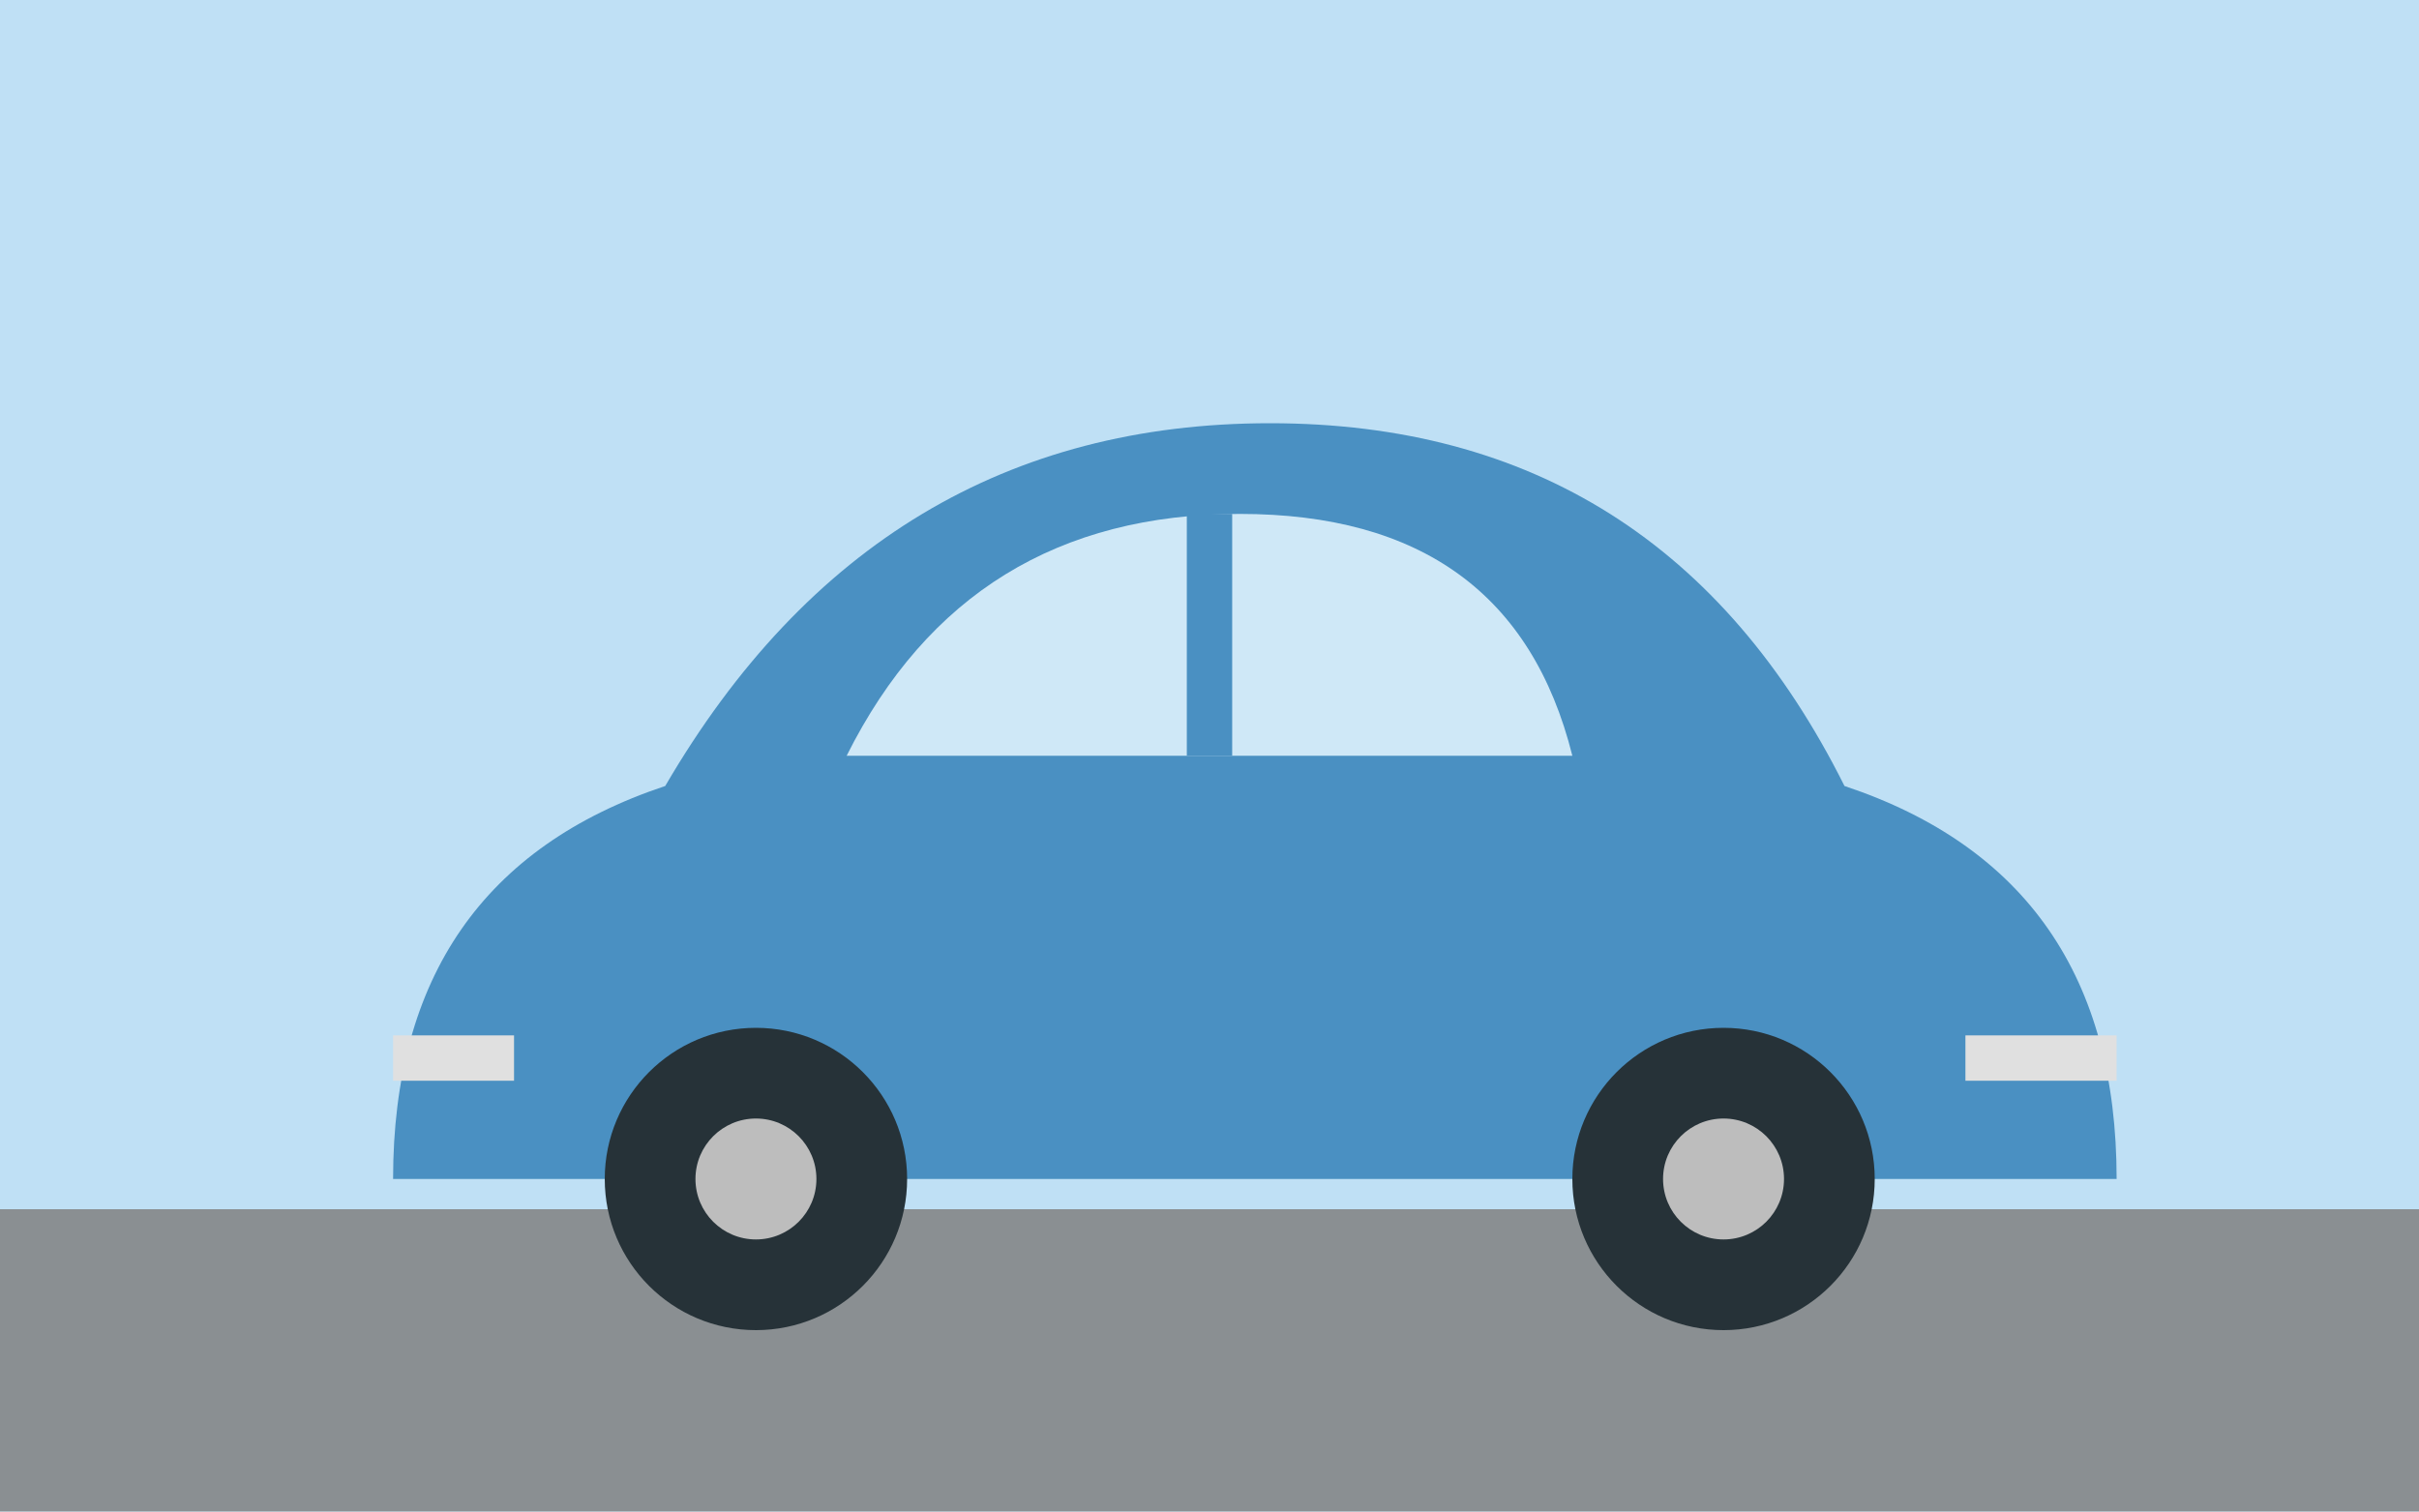
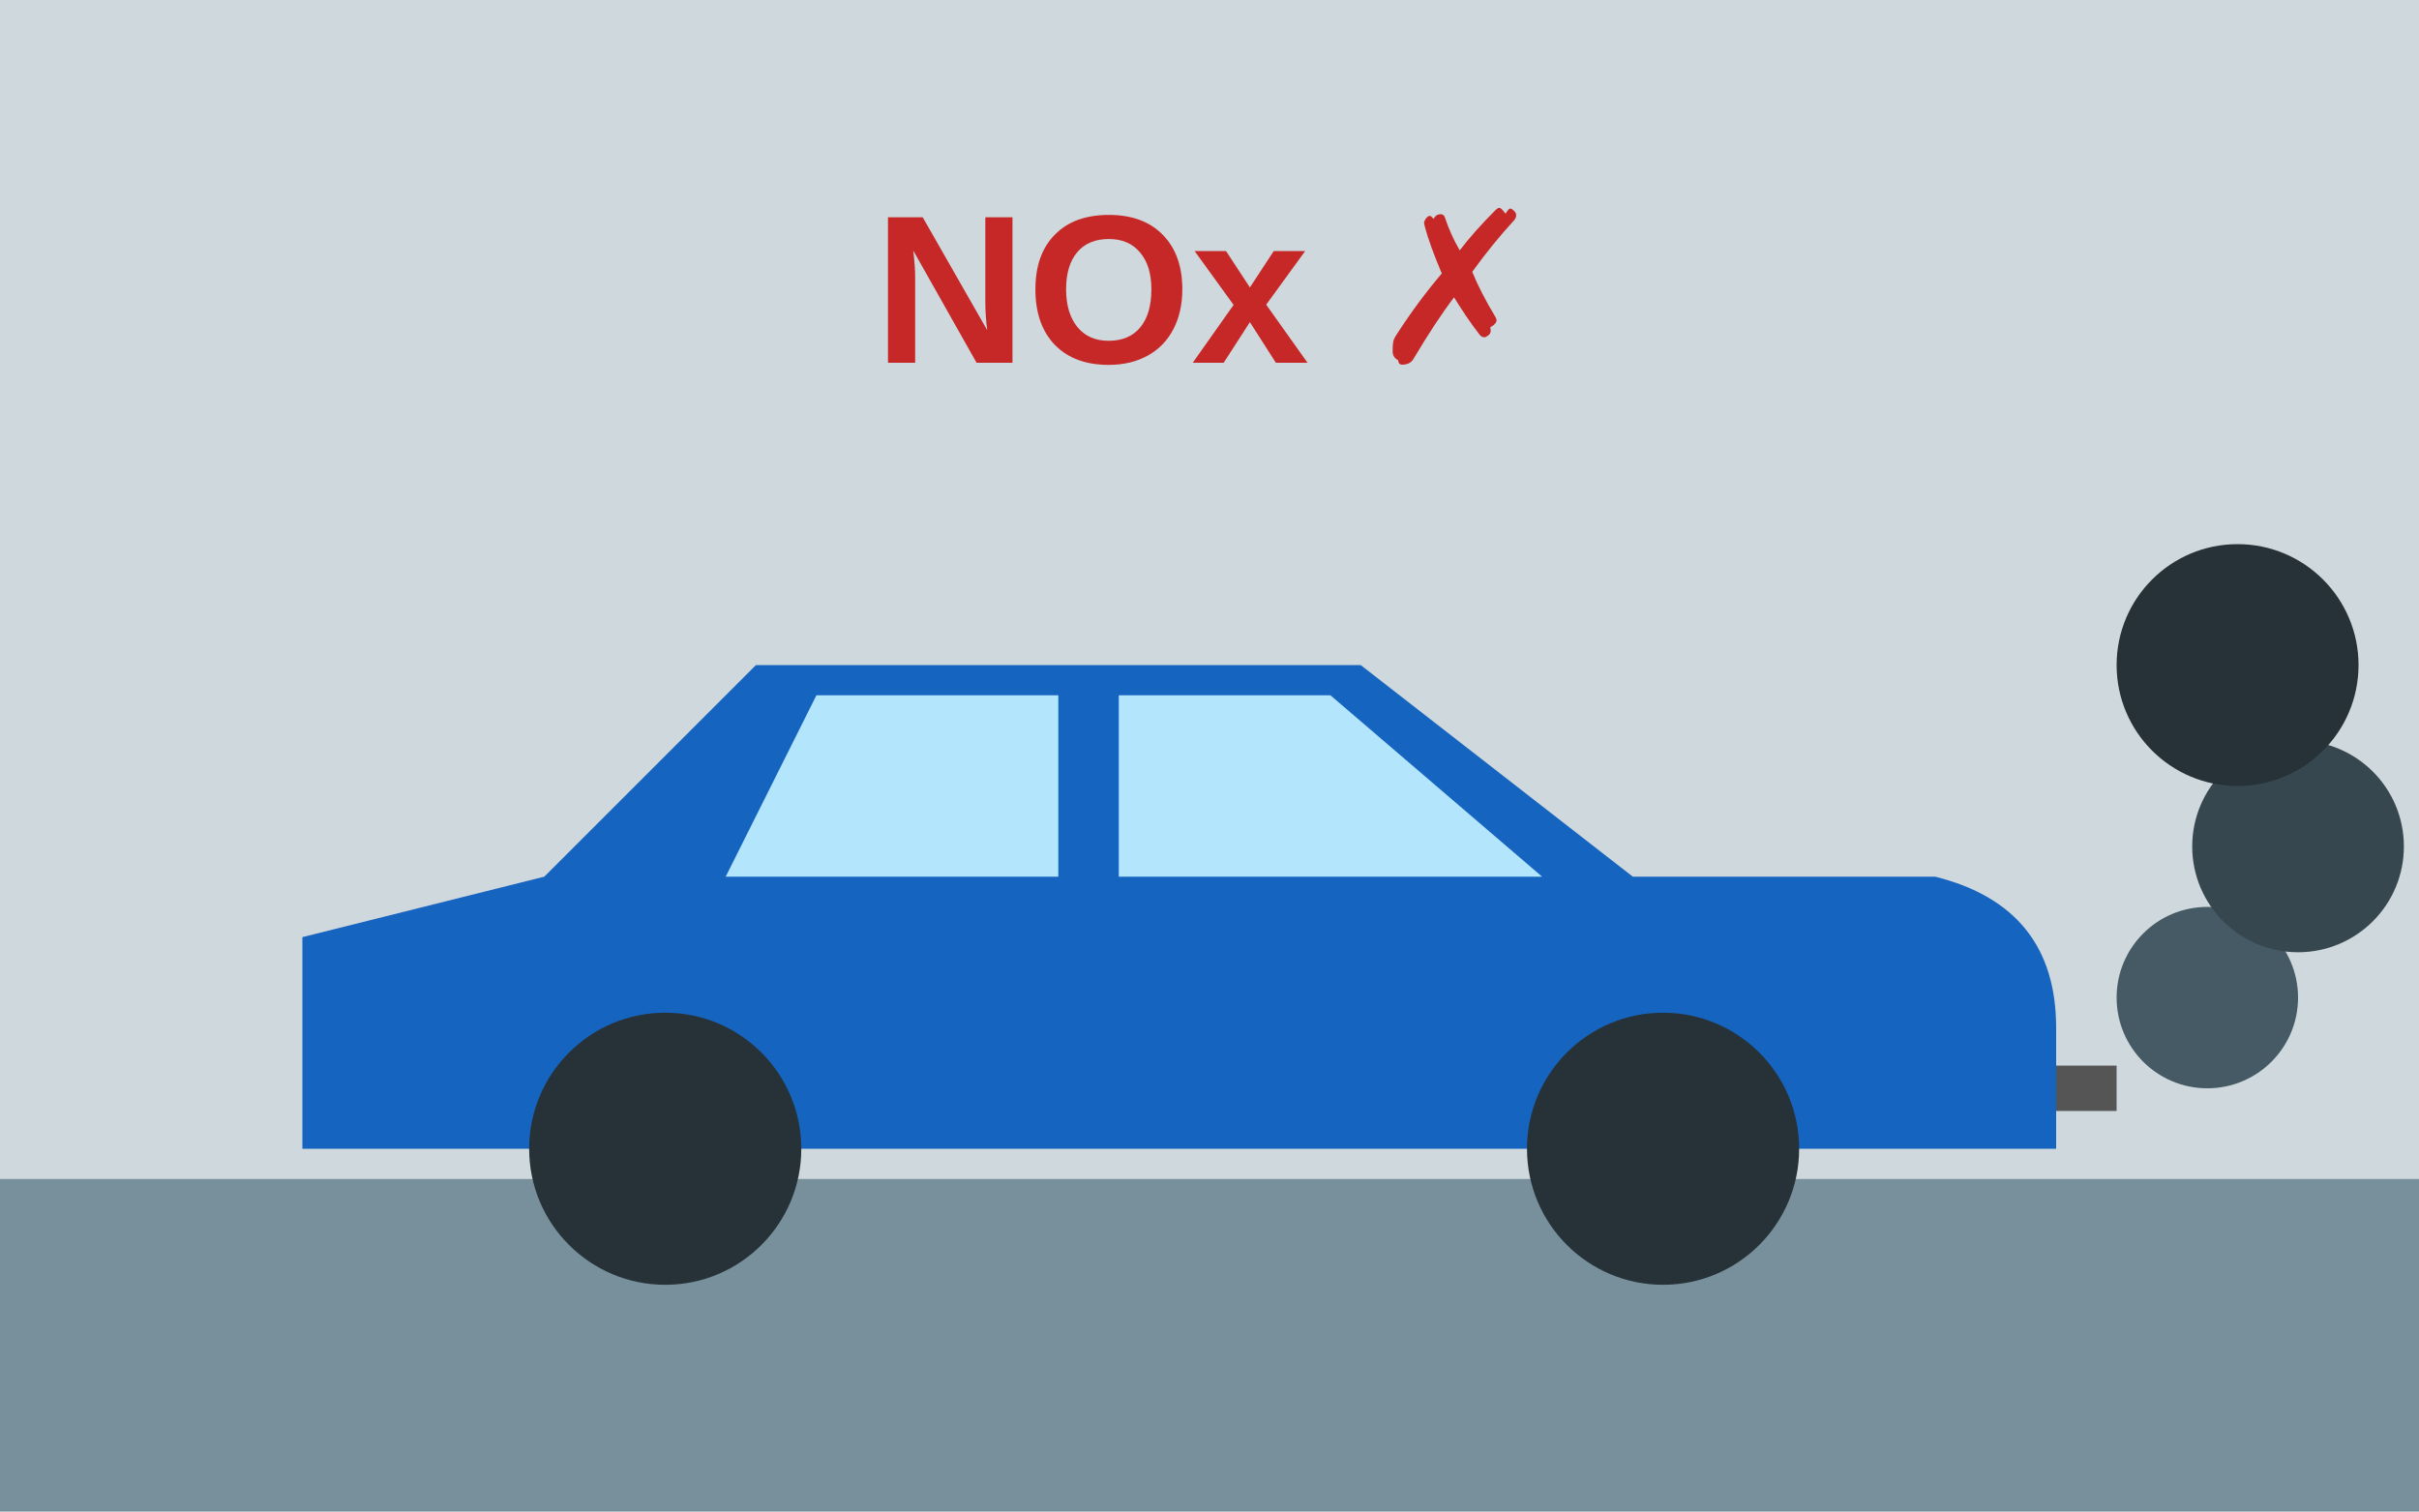
<svg xmlns="http://www.w3.org/2000/svg" viewBox="0 0 160 100">
-   <rect width="160" height="100" fill="#bfe0f5" />
-   <rect y="80" width="160" height="20" fill="#8a8f92" />
-   <path d="M26 78q0-20 18-26 14-24 40-24t38 24q18 6 18 26z" fill="#4a90c2" />
-   <path d="M56 50q8-16 26-16t22 16z" fill="#cfe8f7" />
-   <path d="M80 34v16" stroke="#4a90c2" stroke-width="3" />
-   <circle cx="50" cy="78" r="10" fill="#263238" />
-   <circle cx="114" cy="78" r="10" fill="#263238" />
-   <circle cx="50" cy="78" r="4" fill="#bdbdbd" />
-   <circle cx="114" cy="78" r="4" fill="#bdbdbd" />
-   <path d="M26 70h8M130 70h10" stroke="#e0e0e0" stroke-width="3" />
+   <rect width="160" height="100" fill="#cfd8dc" />
+   <rect y="78" width="160" height="22" fill="#78909c" />
+   <path d="M20 76v-14l16-4 14-14h40l18 14h20q8 2 8 10v8z" fill="#1565c0" />
+   <path d="M54 46h16v12H48zM74 46h14l14 12H74z" fill="#b3e5fc" />
+   <circle cx="44" cy="76" r="9" fill="#263238" />
+   <circle cx="110" cy="76" r="9" fill="#263238" />
+   <path d="M136 72h4" stroke="#555" stroke-width="3" />
+   <circle cx="146" cy="66" r="6" fill="#455a64" />
+   <circle cx="152" cy="56" r="7" fill="#37474f" />
+   <circle cx="148" cy="44" r="8" fill="#263238" />
+   <text x="80" y="24" font-family="Arial" font-weight="bold" font-size="14" fill="#c62828" text-anchor="middle">NOx ✗</text>
</svg>
